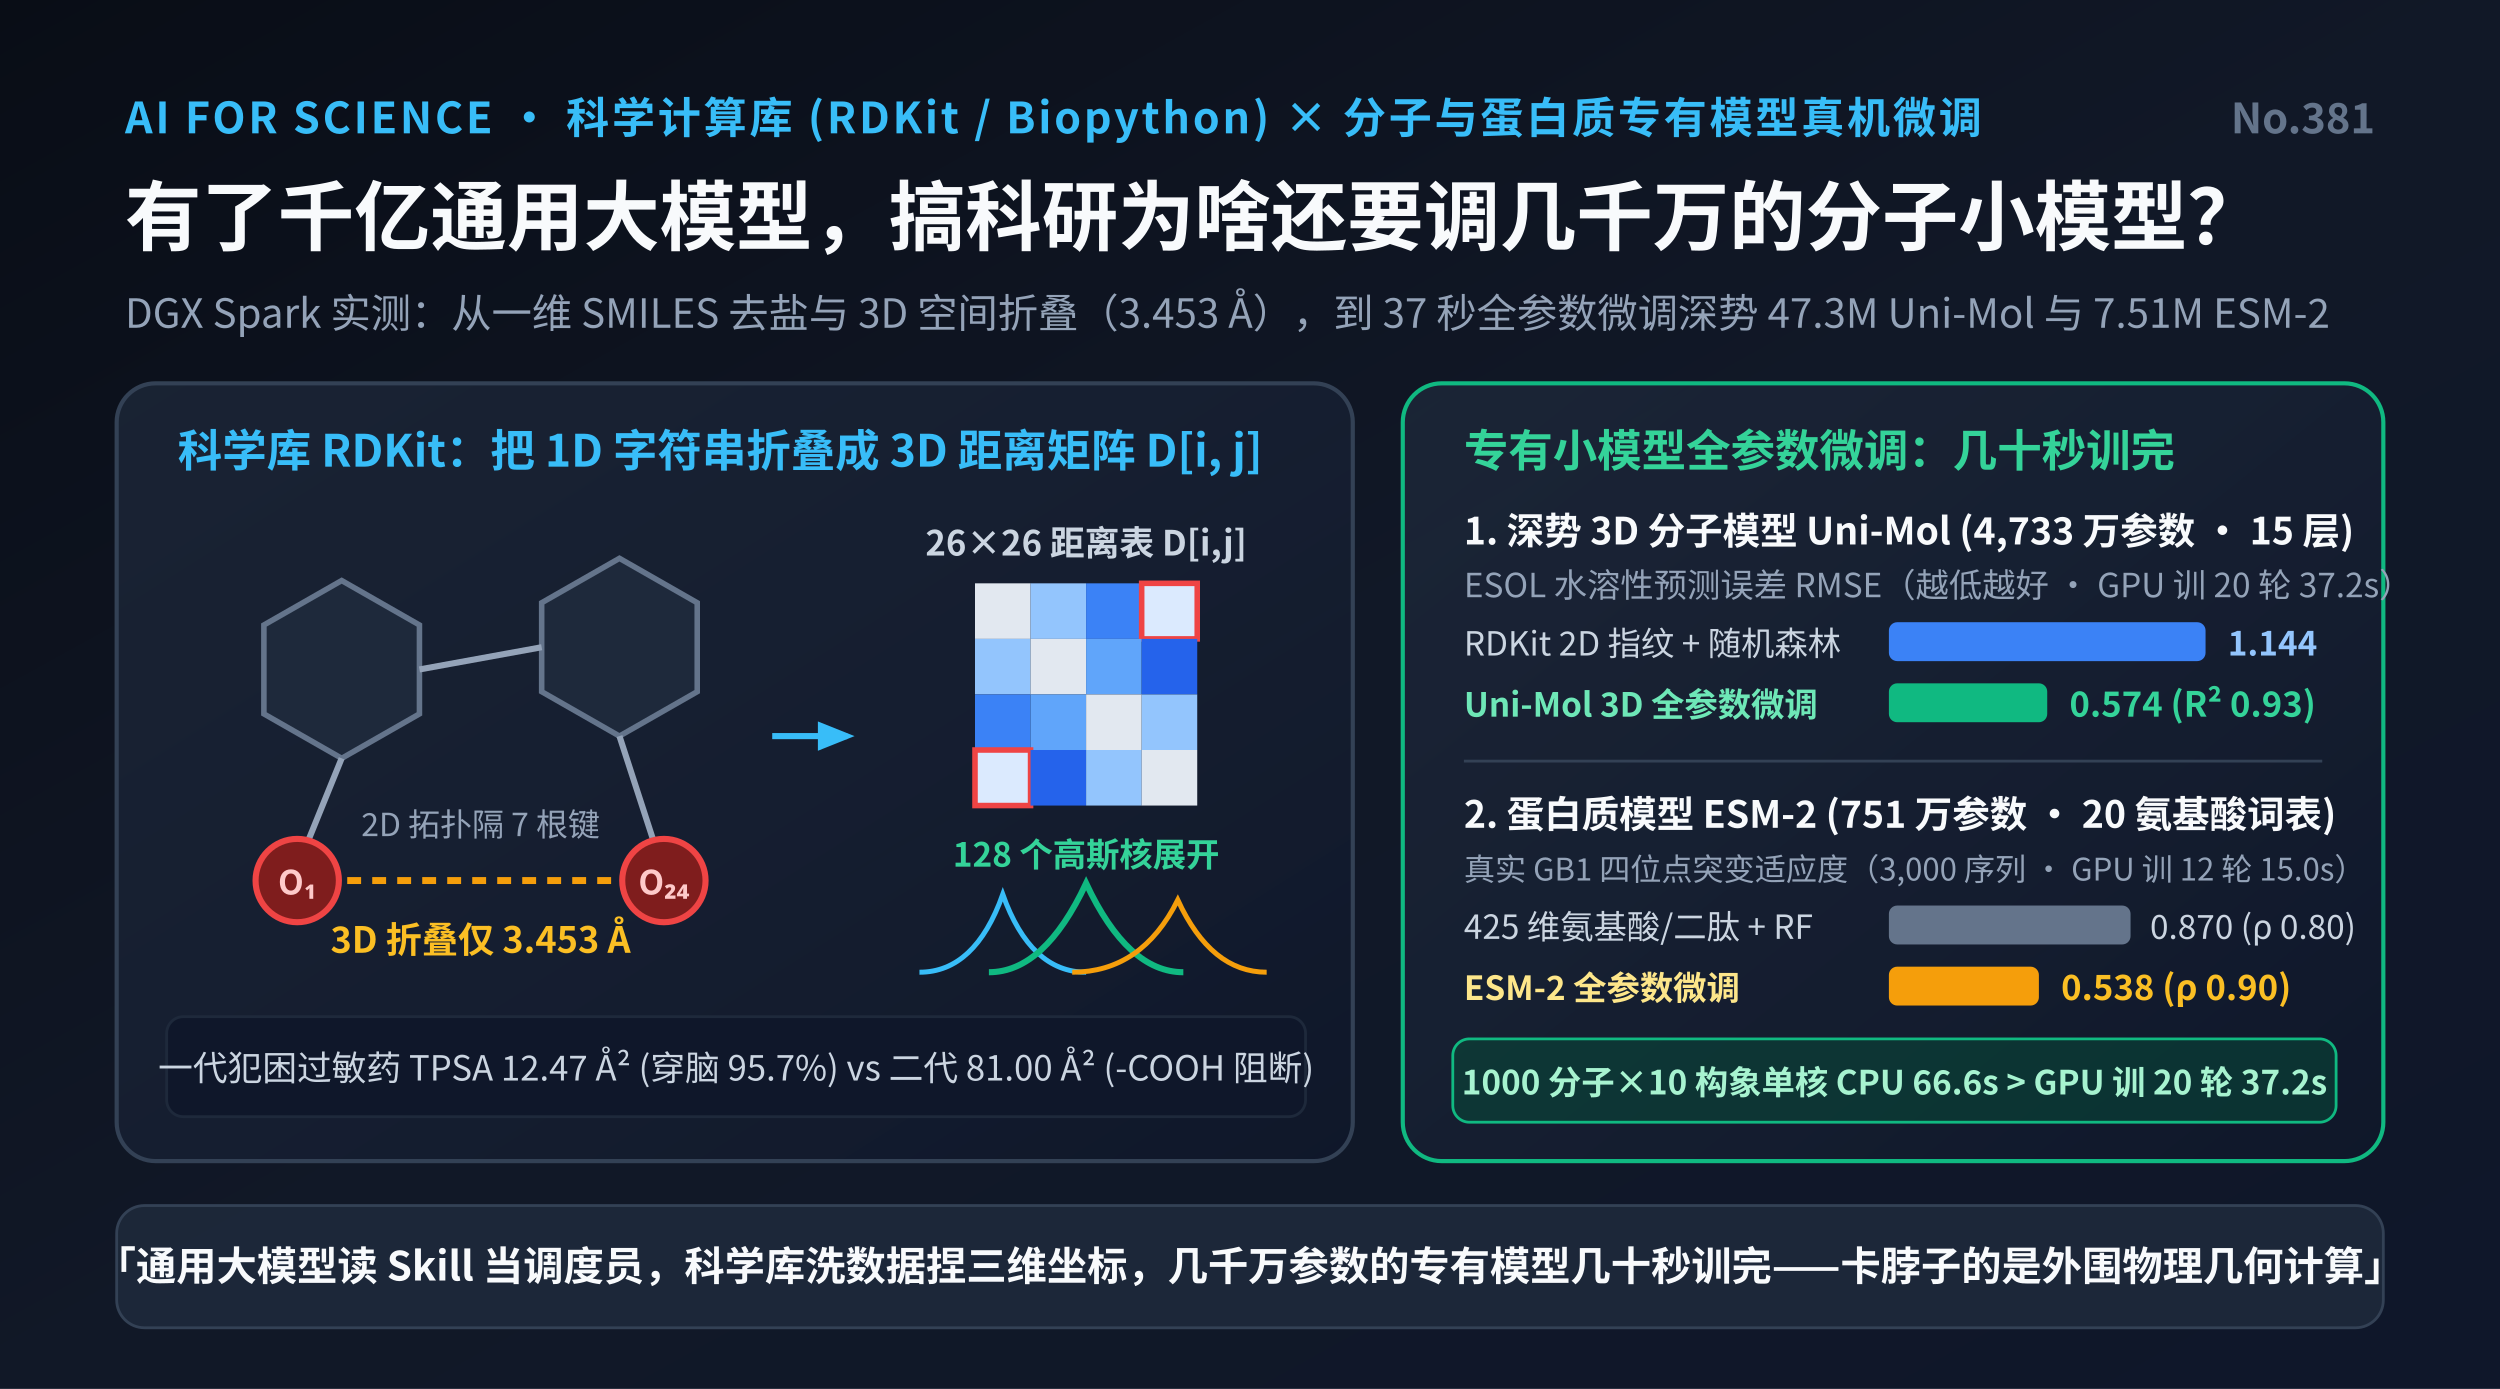
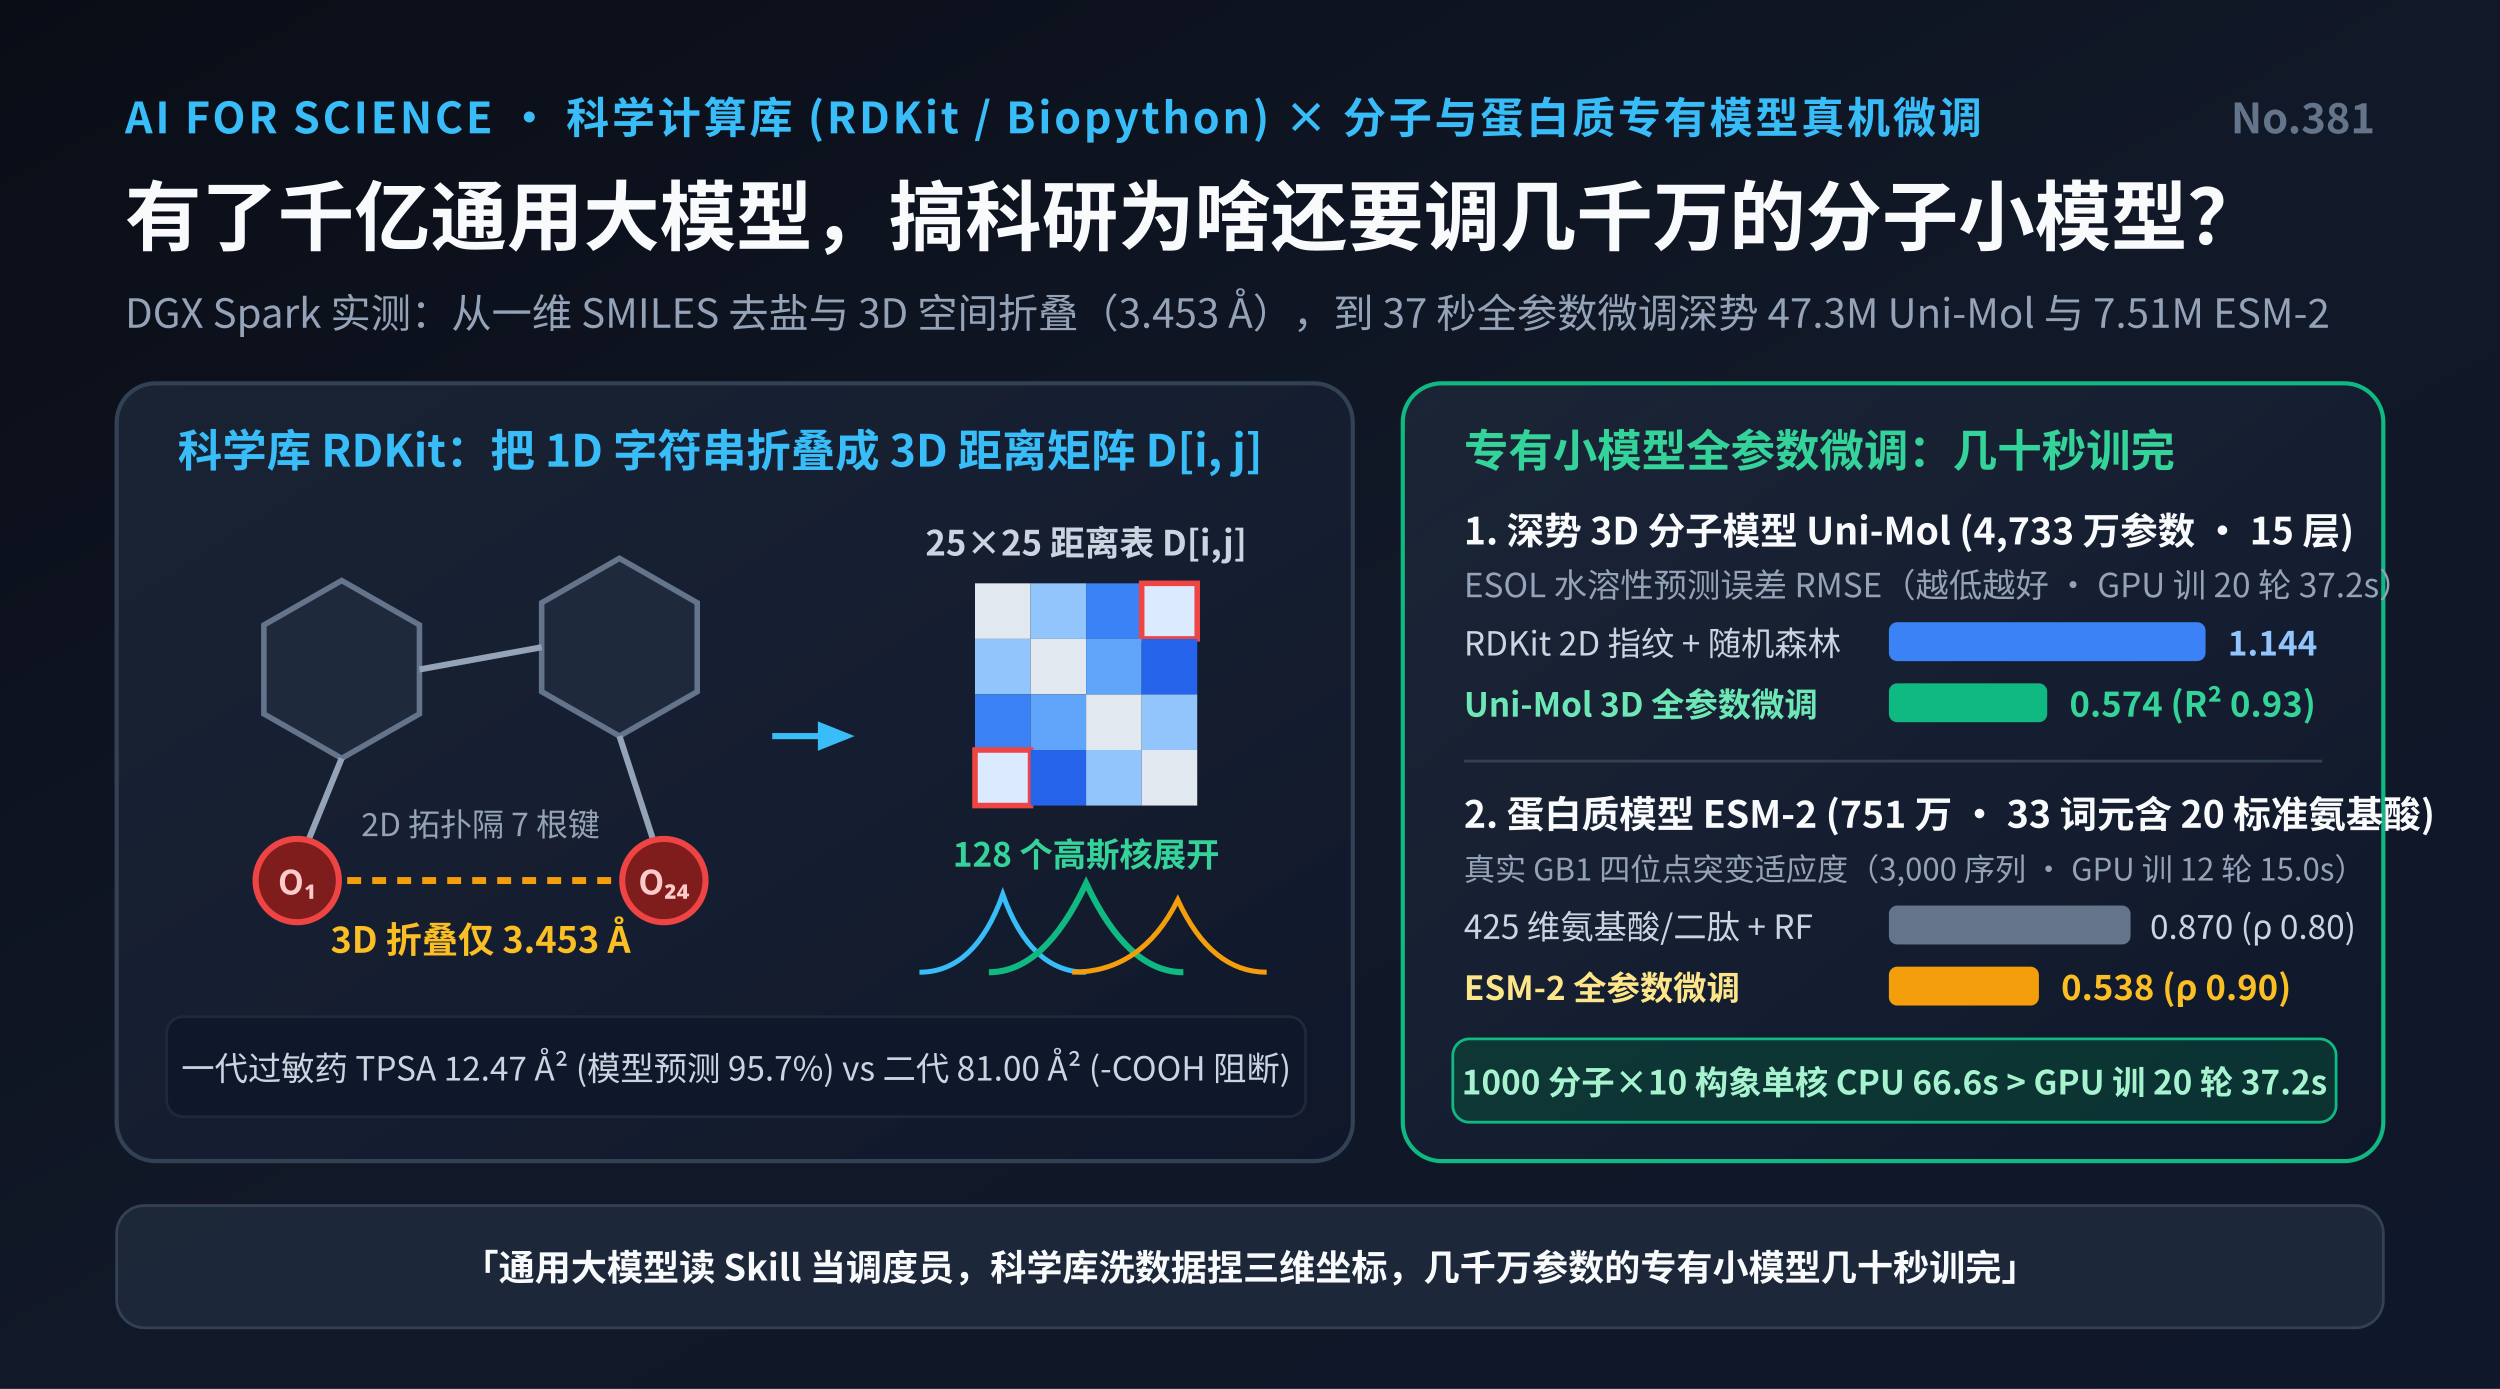
<svg xmlns="http://www.w3.org/2000/svg" viewBox="0 0 900 500" width="900" height="500" font-family="'WenQuanYi Micro Hei', 'Noto Sans CJK SC', sans-serif">
  <defs>
    <linearGradient id="bg381" x1="0" y1="0" x2="1" y2="1">
      <stop offset="0" stop-color="#090d16" />
      <stop offset="0.5" stop-color="#111827" />
      <stop offset="1" stop-color="#0f172a" />
    </linearGradient>
    <linearGradient id="panelBg" x1="0" y1="0" x2="1" y2="1">
      <stop offset="0" stop-color="#1e293b" stop-opacity="0.75" />
      <stop offset="1" stop-color="#0f172a" stop-opacity="0.88" />
    </linearGradient>
    <marker id="arrCyan" viewBox="0 0 10 10" refX="8" refY="5" markerWidth="6" markerHeight="6" orient="auto">
      <path d="M 0 1 L 10 5 L 0 9 z" fill="#38bdf8" />
    </marker>
    <marker id="arrGreen" viewBox="0 0 10 10" refX="8" refY="5" markerWidth="6" markerHeight="6" orient="auto">
      <path d="M 0 1 L 10 5 L 0 9 z" fill="#10b981" />
    </marker>
  </defs>
  <rect width="900" height="500" fill="url(#bg381)" />
  <text x="45" y="48" fill="#38bdf8" font-size="15.5" font-weight="bold" letter-spacing="1">AI FOR SCIENCE · 科学计算库 (RDKit / Biopython) × 分子与蛋白质专有模型真机微调</text>
  <text x="855" y="48" fill="#64748b" font-size="15" font-weight="bold" text-anchor="end">No.381</text>
  <text x="45" y="88" fill="#f8fafc" font-size="27.5" font-weight="bold">有了千亿通用大模型，搞科研为啥还要调几千万的分子小模型？</text>
  <text x="45" y="118" fill="#94a3b8" font-size="14.5">DGX Spark 实测：从一维 SMILES 去盐与 3D 空间折叠（3.453 Å），到 37 秒全参数微调深势 47.3M Uni-Mol 与 7.51M ESM-2</text>
  <rect x="42" y="138" width="445" height="280" rx="14" fill="url(#panelBg)" stroke="#334155" stroke-width="1.5" />
  <text x="64" y="168" fill="#38bdf8" font-size="16" font-weight="bold">科学库 RDKit：把 1D 字符串折叠成 3D 距离矩阵 D[i, j]</text>
  <g transform="translate(65, 195)">
    <polygon points="30,30 58,14 86,30 86,62 58,78 30,62" fill="#1e293b" stroke="#64748b" stroke-width="2" />
    <polygon points="130,22 158,6 186,22 186,54 158,70 130,54" fill="#1e293b" stroke="#64748b" stroke-width="2" />
    <line x1="86" y1="46" x2="130" y2="38" stroke="#94a3b8" stroke-width="2.2" />
    <line x1="58" y1="78" x2="45" y2="110" stroke="#94a3b8" stroke-width="2.2" />
    <line x1="158" y1="70" x2="171" y2="110" stroke="#94a3b8" stroke-width="2.2" />
    <circle cx="42" cy="122" r="15" fill="#7f1d1d" stroke="#ef4444" stroke-width="2.2" />
    <text x="42" y="127" fill="#fecaca" font-size="12" font-weight="bold" text-anchor="middle">O₁</text>
    <circle cx="174" cy="122" r="15" fill="#7f1d1d" stroke="#ef4444" stroke-width="2.2" />
    <text x="174" y="127" fill="#fecaca" font-size="12" font-weight="bold" text-anchor="middle">O₂₄</text>
    <line x1="60" y1="122" x2="156" y2="122" stroke="#f59e0b" stroke-width="2.5" stroke-dasharray="5,4" />
    <text x="108" y="106" fill="#94a3b8" font-size="11.5" text-anchor="middle">2D 拓扑隔 7 根键</text>
    <text x="108" y="148" fill="#fbbf24" font-size="13" font-weight="bold" text-anchor="middle">3D 折叠仅 3.453 Å</text>
  </g>
  <line x1="278" y1="265" x2="305" y2="265" stroke="#38bdf8" stroke-width="2.2" marker-end="url(#arrCyan)" />
  <g transform="translate(316, 188)">
-     <text x="75" y="12" fill="#cbd5e1" font-size="12.5" font-weight="bold" text-anchor="middle">26×26 距离表 D[i,j]</text>
+     <text x="75" y="12" fill="#cbd5e1" font-size="12.5" font-weight="bold" text-anchor="middle">25×25 距离表 D[i,j]</text>
    <rect x="35" y="22" width="20" height="20" fill="#e2e8f0" />
    <rect x="55" y="22" width="20" height="20" fill="#93c5fd" />
    <rect x="75" y="22" width="20" height="20" fill="#3b82f6" />
    <rect x="95" y="22" width="20" height="20" fill="#dbeafe" stroke="#ef4444" stroke-width="2" />
    <rect x="35" y="42" width="20" height="20" fill="#93c5fd" />
    <rect x="55" y="42" width="20" height="20" fill="#e2e8f0" />
    <rect x="75" y="42" width="20" height="20" fill="#60a5fa" />
    <rect x="95" y="42" width="20" height="20" fill="#2563eb" />
    <rect x="35" y="62" width="20" height="20" fill="#3b82f6" />
    <rect x="55" y="62" width="20" height="20" fill="#60a5fa" />
    <rect x="75" y="62" width="20" height="20" fill="#e2e8f0" />
    <rect x="95" y="62" width="20" height="20" fill="#93c5fd" />
    <rect x="35" y="82" width="20" height="20" fill="#dbeafe" stroke="#ef4444" stroke-width="2" />
    <rect x="55" y="82" width="20" height="20" fill="#2563eb" />
    <rect x="75" y="82" width="20" height="20" fill="#93c5fd" />
    <rect x="95" y="82" width="20" height="20" fill="#e2e8f0" />
    <text x="75" y="124" fill="#34d399" font-size="12" font-weight="bold" text-anchor="middle">128 个高斯核展开</text>
    <path d="M 15 162 Q 35 162 45 134 Q 55 162 75 162" fill="none" stroke="#38bdf8" stroke-width="1.8" />
    <path d="M 40 162 Q 60 162 75 130 Q 90 162 110 162" fill="none" stroke="#10b981" stroke-width="2.2" />
    <path d="M 70 162 Q 95 162 108 136 Q 120 162 140 162" fill="none" stroke="#f59e0b" stroke-width="1.8" />
  </g>
  <rect x="60" y="366" width="410" height="36" rx="6" fill="#0f172a" stroke="#1e293b" stroke-width="1" />
-   <text x="265" y="389" fill="#cbd5e1" font-size="12.5" text-anchor="middle">一代犯困过敏药 TPSA 12.47 Å² (穿脑 95.7%) vs 二代 81.00 Å² (-COOH 阻断)</text>
+   <text x="265" y="389" fill="#cbd5e1" font-size="12" text-anchor="middle">一代过敏药 TPSA 12.47 Å² (模型预测 95.7%) vs 二代 81.00 Å² (-COOH 阻断)</text>
  <rect x="505" y="138" width="353" height="280" rx="14" fill="url(#panelBg)" stroke="#10b981" stroke-width="1.5" />
  <text x="527" y="168" fill="#34d399" font-size="16" font-weight="bold">专有小模型全参数微调：几十秒训完</text>
  <text x="527" y="196" fill="#f8fafc" font-size="13.5" font-weight="bold">1. 深势 3D 分子模型 Uni-Mol (4,733 万参数 · 15 层)</text>
  <text x="527" y="215" fill="#94a3b8" font-size="12">ESOL 水溶性预测误差 RMSE（越低越好 · GPU 训 20 轮 37.2s）</text>
  <text x="527" y="236" fill="#cbd5e1" font-size="12">RDKit 2D 指纹 + 随机森林</text>
  <rect x="680" y="224" width="114" height="14" rx="3" fill="#3b82f6" />
  <text x="802" y="236" fill="#93c5fd" font-size="12" font-weight="bold">1.144</text>
  <text x="527" y="258" fill="#6ee7b7" font-size="12" font-weight="bold">Uni-Mol 3D 全参数微调</text>
  <rect x="680" y="246" width="57" height="14" rx="3" fill="#10b981" />
  <text x="745" y="258" fill="#34d399" font-size="12.5" font-weight="bold">0.574 (R² 0.93)</text>
  <line x1="527" y1="274" x2="836" y2="274" stroke="#334155" stroke-width="1" />
-   <text x="527" y="298" fill="#f8fafc" font-size="13.5" font-weight="bold">2. 蛋白质模型 ESM-2 (751 万参数 · 20 氨基酸词表)</text>
+   <text x="527" y="298" fill="#f8fafc" font-size="13.5" font-weight="bold">2. 蛋白质模型 ESM-2 (751 万 · 33 词元含 20 标准氨基酸)</text>
  <text x="527" y="317" fill="#94a3b8" font-size="11.2">真实 GB1 四位点突变适应度（3,000 序列 · GPU 训 12 轮 15.0s）</text>
  <text x="527" y="338" fill="#cbd5e1" font-size="12">425 维氨基酸/二肽 + RF</text>
  <rect x="680" y="326" width="87" height="14" rx="3" fill="#64748b" />
  <text x="774" y="338" fill="#cbd5e1" font-size="12">0.870 (ρ 0.80)</text>
  <text x="527" y="360" fill="#fde68a" font-size="12" font-weight="bold">ESM-2 全参数微调</text>
  <rect x="680" y="348" width="54" height="14" rx="3" fill="#f59e0b" />
  <text x="742" y="360" fill="#fbbf24" font-size="12.5" font-weight="bold">0.538 (ρ 0.90)</text>
  <rect x="523" y="374" width="318" height="30" rx="6" fill="#064e3b" fill-opacity="0.5" stroke="#10b981" stroke-width="1" />
  <text x="682" y="394" fill="#a7f3d0" font-size="12" font-weight="bold" text-anchor="middle">1000 分子×10 构象单核 CPU 66.6s &gt; GPU 训 20 轮 37.2s</text>
  <rect x="42" y="434" width="816" height="44" rx="10" fill="#1e293b" fill-opacity="0.88" stroke="#334155" stroke-width="1" />
-   <text x="450" y="461" fill="#f8fafc" font-size="14.5" font-weight="bold" text-anchor="middle">「通用大模型读 Skill 当调度员，科学库洗数据捏三维坐标，几千万参数的专有模型几十秒训完——卡脖子的是外围物理几何计算」</text>
+   <text x="450" y="461" fill="#f8fafc" font-size="13" font-weight="bold" text-anchor="middle">「通用大模型读 Skill 当调度员，科学库洗数据捏三维坐标，几千万参数的专有小模型几十秒训完」</text>
</svg>
